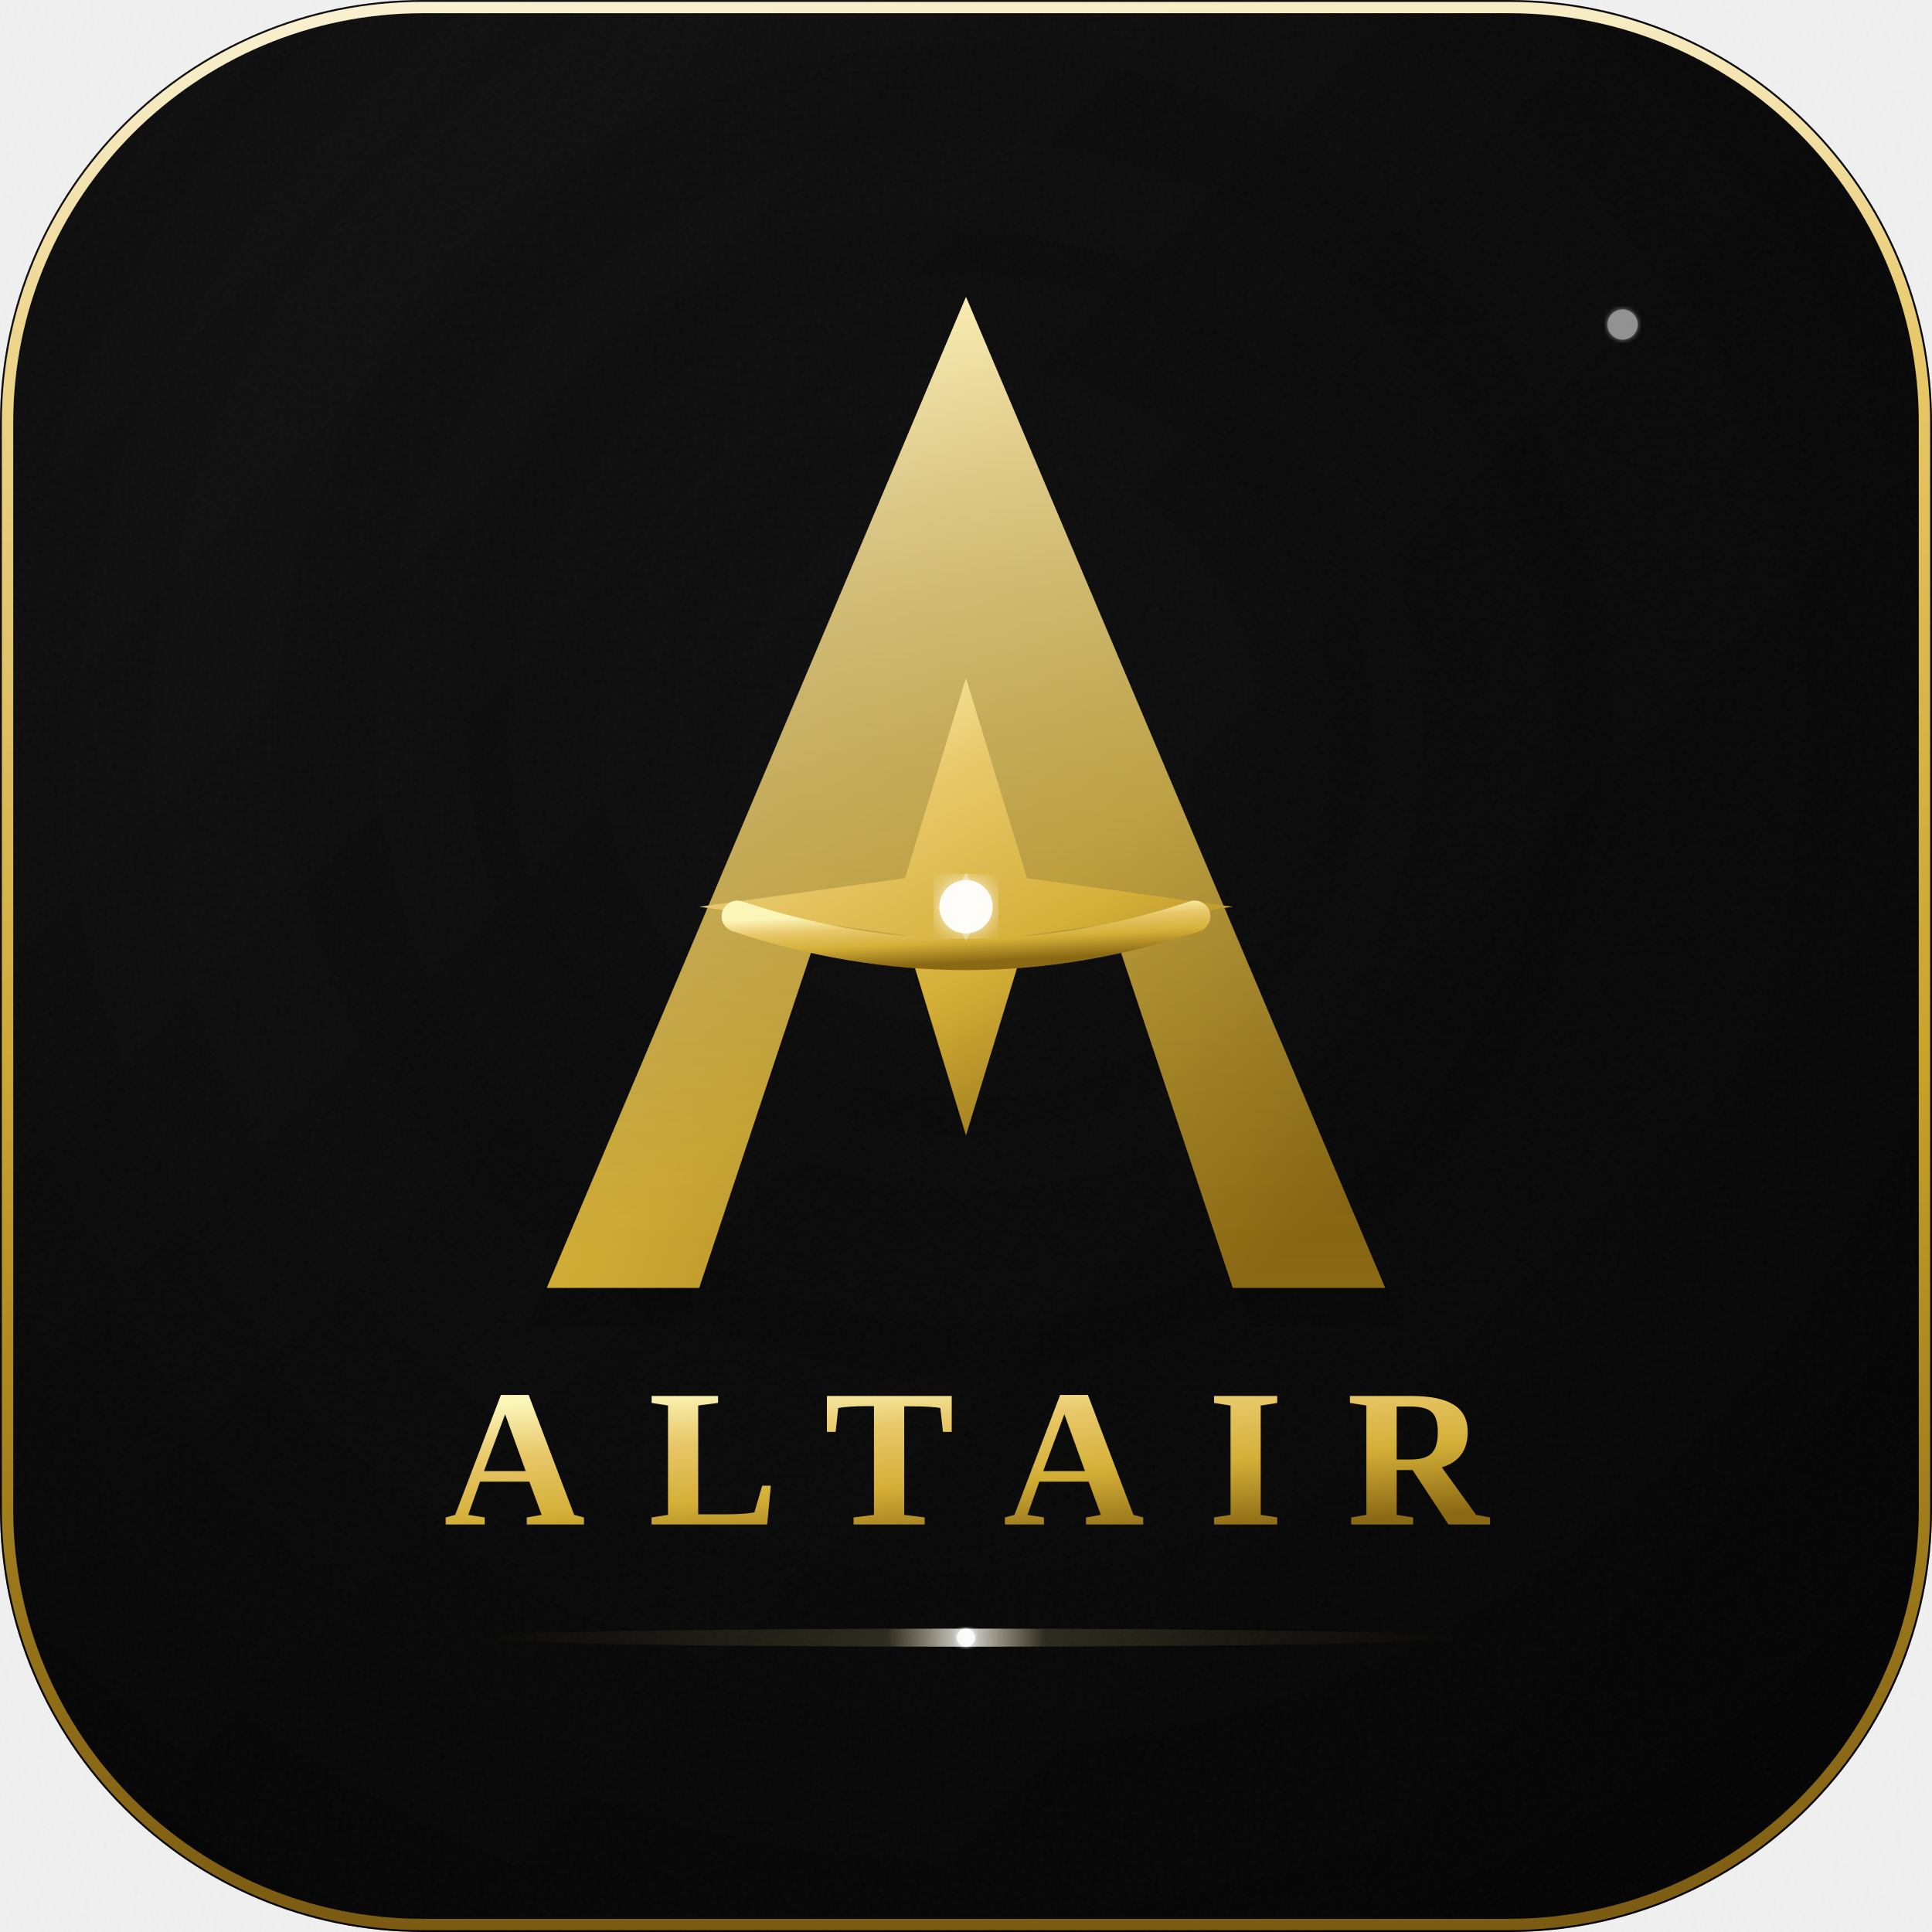
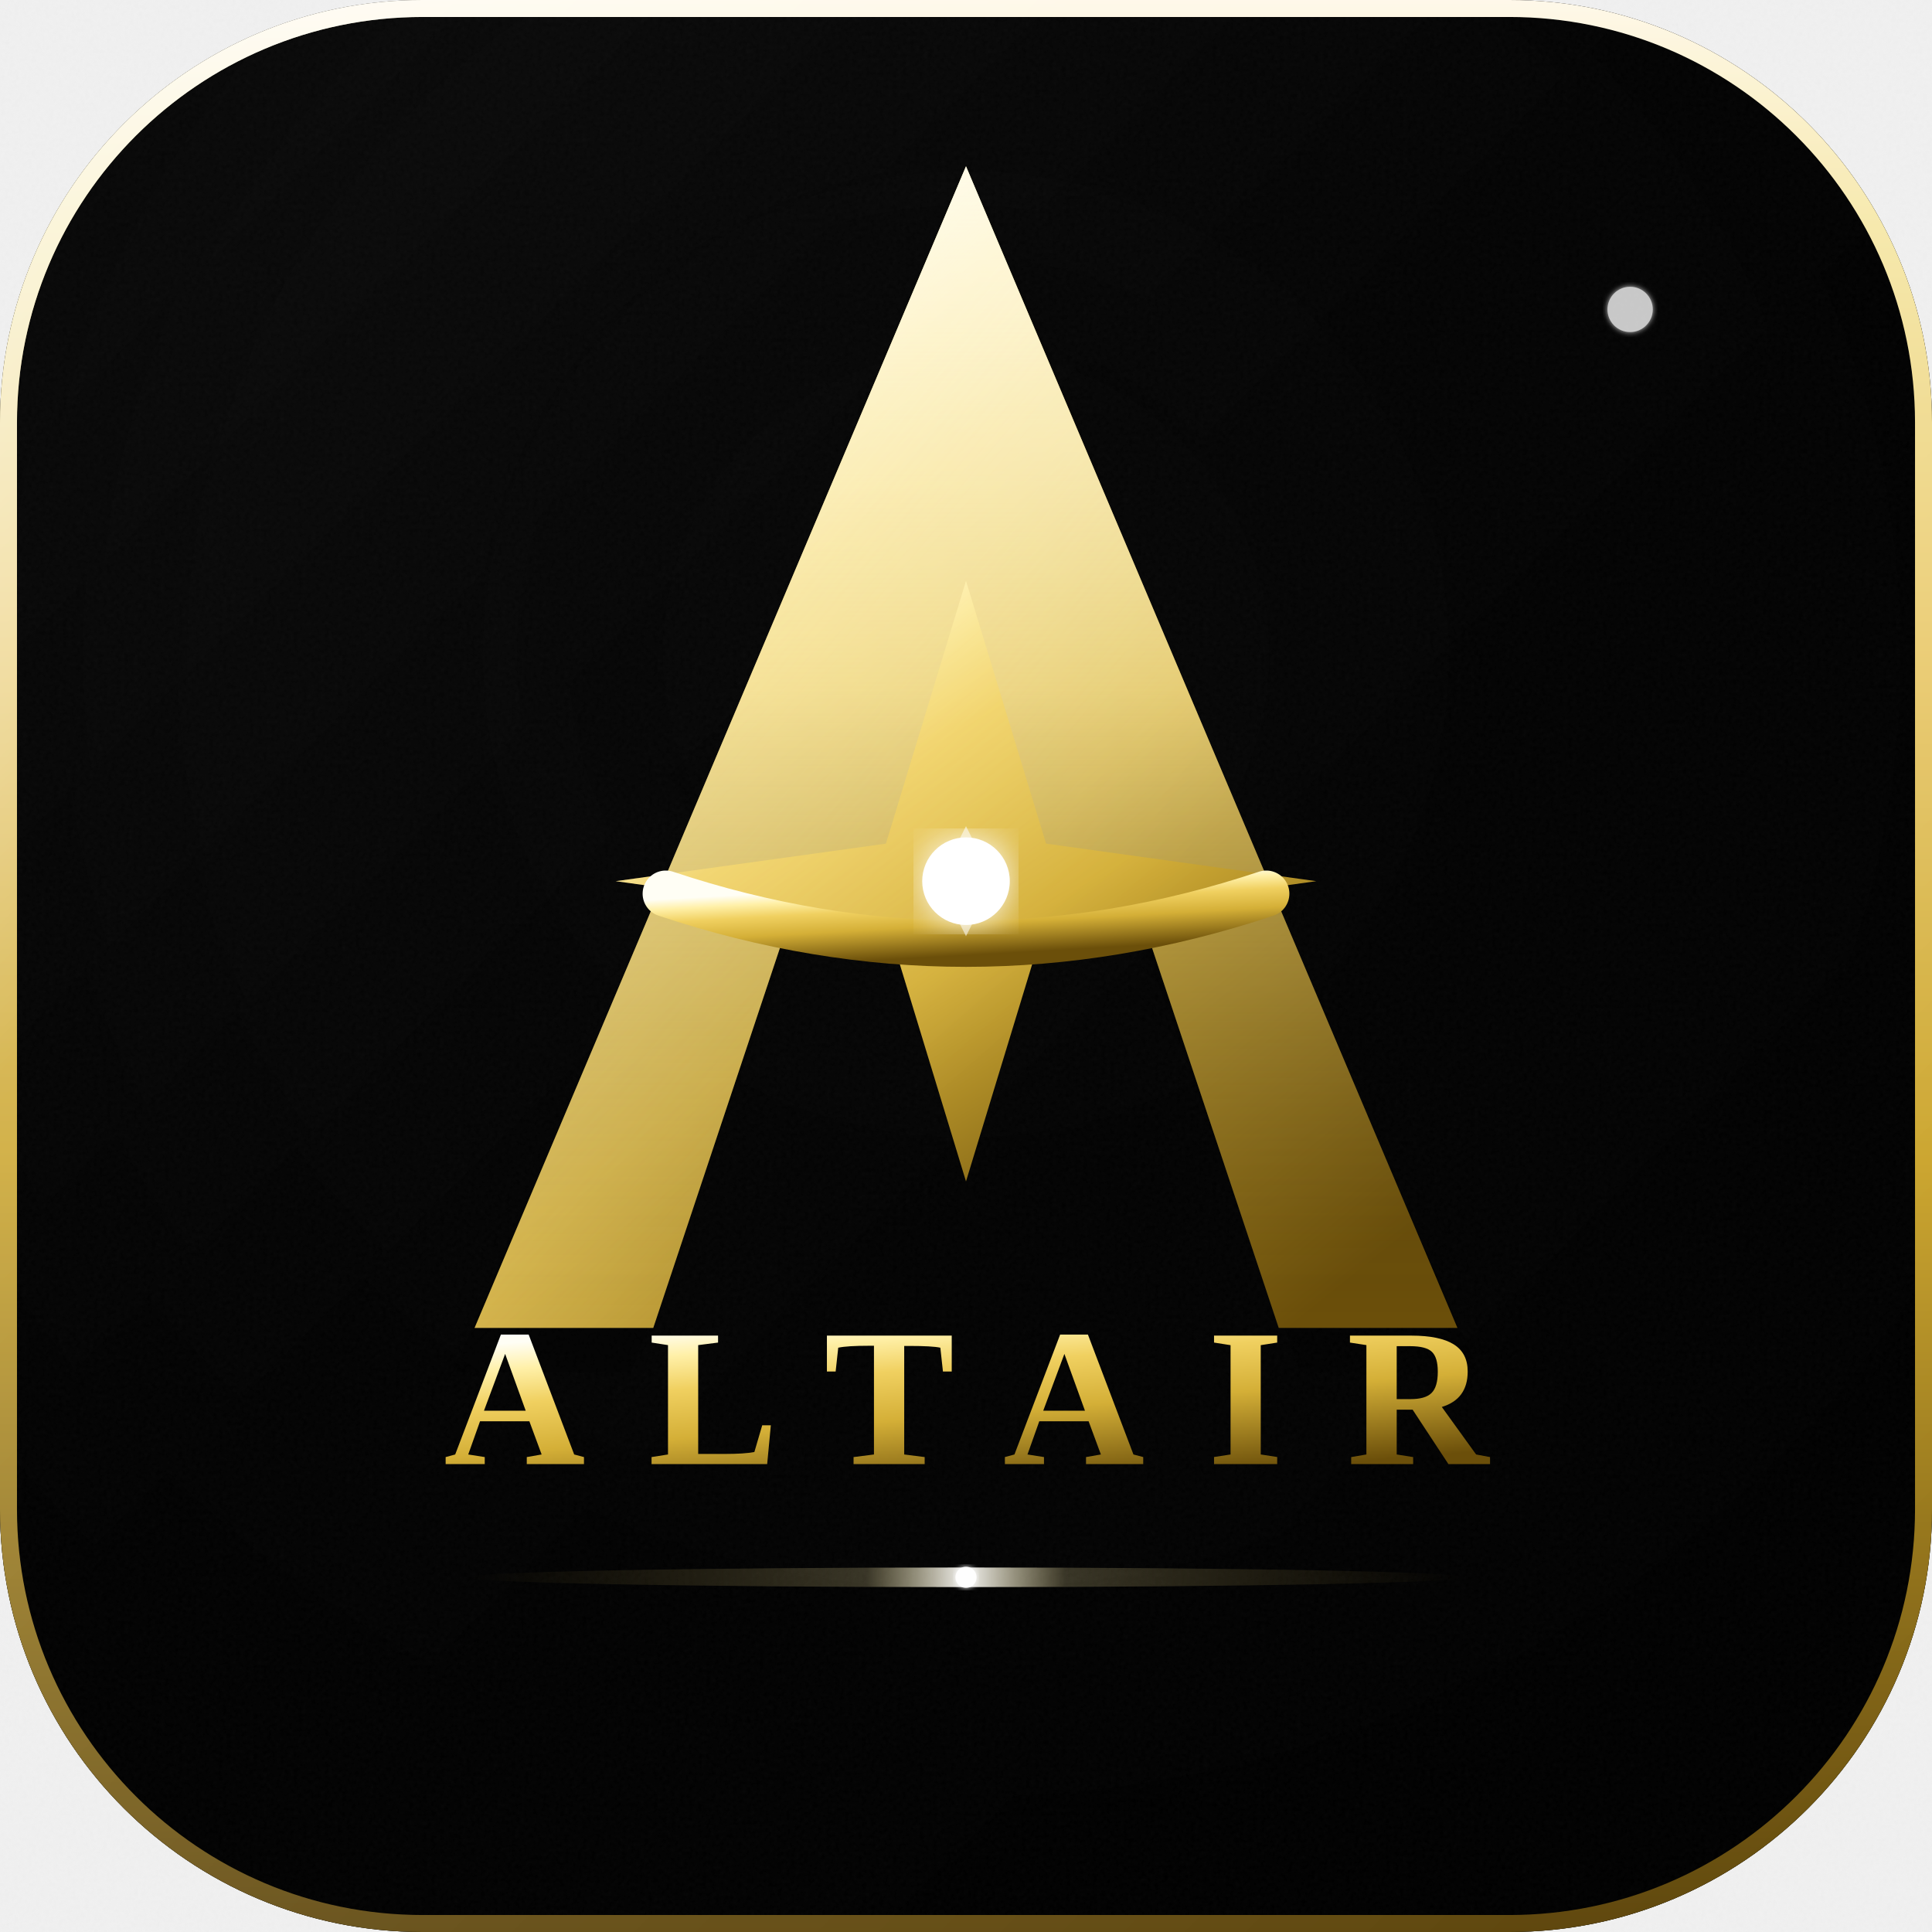
<svg xmlns="http://www.w3.org/2000/svg" viewBox="0 0 512 512" role="img" aria-label="Altair">
  <defs>
    <linearGradient id="plateBg" x1="0%" y1="0%" x2="100%" y2="100%">
-       <stop offset="0%" stop-color="#121212" />
-       <stop offset="45%" stop-color="#0A0A0A" />
-       <stop offset="100%" stop-color="#050505" />
+       <stop offset="0%" stop-color="#0C0C0C" />
+       <stop offset="45%" stop-color="#030303" />
+       <stop offset="100%" stop-color="#000000" />
    </linearGradient>
-     <radialGradient id="plateVignette" cx="50%" cy="38%" r="72%">
-       <stop offset="0%" stop-color="#1A1A1A" stop-opacity="0.35" />
+     <radialGradient id="plateVignette" cx="50%" cy="34%" r="68%">
+       <stop offset="0%" stop-color="#141414" stop-opacity="0.22" />
      <stop offset="55%" stop-color="#000000" stop-opacity="0" />
-       <stop offset="100%" stop-color="#000000" stop-opacity="0.55" />
+       <stop offset="100%" stop-color="#000000" stop-opacity="0.72" />
    </radialGradient>
    <linearGradient id="rimGold" x1="0%" y1="0%" x2="0%" y2="100%">
-       <stop offset="0%" stop-color="#F8EEC8" />
-       <stop offset="18%" stop-color="#E8C86A" />
-       <stop offset="55%" stop-color="#C9A227" />
-       <stop offset="100%" stop-color="#7A5A12" />
+       <stop offset="0%" stop-color="#FFF8E8" />
+       <stop offset="12%" stop-color="#F5E6A3" />
+       <stop offset="35%" stop-color="#E8C86A" />
+       <stop offset="60%" stop-color="#C9A227" />
+       <stop offset="100%" stop-color="#5A4208" />
    </linearGradient>
    <linearGradient id="rimSheen" x1="0%" y1="0%" x2="100%" y2="100%">
-       <stop offset="0%" stop-color="#FFFFFF" stop-opacity="0.45" />
-       <stop offset="35%" stop-color="#FFFFFF" stop-opacity="0" />
+       <stop offset="0%" stop-color="#FFFFFF" stop-opacity="0.82" />
+       <stop offset="28%" stop-color="#FFFFFF" stop-opacity="0.18" />
      <stop offset="100%" stop-color="#FFFFFF" stop-opacity="0" />
    </linearGradient>
-     <linearGradient id="goldFace" x1="18%" y1="0%" x2="82%" y2="100%">
-       <stop offset="0%" stop-color="#FBF5B7" />
-       <stop offset="28%" stop-color="#E8C86A" />
-       <stop offset="62%" stop-color="#D4AF37" />
-       <stop offset="100%" stop-color="#8B6914" />
+     <linearGradient id="goldFace" x1="16%" y1="0%" x2="84%" y2="100%">
+       <stop offset="0%" stop-color="#FFFEF5" />
+       <stop offset="14%" stop-color="#FFF0A8" />
+       <stop offset="32%" stop-color="#F0D060" />
+       <stop offset="58%" stop-color="#D4AF37" />
+       <stop offset="100%" stop-color="#6B4F0A" />
+     </linearGradient>
+     <linearGradient id="goldHot" x1="22%" y1="0%" x2="78%" y2="55%">
+       <stop offset="0%" stop-color="#FFFFFF" stop-opacity="0.72" />
+       <stop offset="35%" stop-color="#FFF8D8" stop-opacity="0.28" />
+       <stop offset="100%" stop-color="#FFFFFF" stop-opacity="0" />
    </linearGradient>
    <linearGradient id="goldBevel" x1="0%" y1="0%" x2="0%" y2="100%">
-       <stop offset="0%" stop-color="#FFF8D0" stop-opacity="0.55" />
+       <stop offset="0%" stop-color="#FFFFFF" stop-opacity="0.78" />
+       <stop offset="45%" stop-color="#FFF8D0" stop-opacity="0.35" />
      <stop offset="100%" stop-color="#000000" stop-opacity="0" />
    </linearGradient>
    <linearGradient id="goldShadow" x1="0%" y1="0%" x2="0%" y2="100%">
      <stop offset="0%" stop-color="#000000" stop-opacity="0" />
-       <stop offset="100%" stop-color="#000000" stop-opacity="0.45" />
+       <stop offset="100%" stop-color="#000000" stop-opacity="0.58" />
    </linearGradient>
    <linearGradient id="flare" x1="0%" y1="50%" x2="100%" y2="50%">
      <stop offset="0%" stop-color="#D4AF37" stop-opacity="0" />
-       <stop offset="42%" stop-color="#F5E6A3" stop-opacity="0.15" />
-       <stop offset="50%" stop-color="#FFFFFF" stop-opacity="0.85" />
-       <stop offset="58%" stop-color="#F5E6A3" stop-opacity="0.15" />
+       <stop offset="40%" stop-color="#F5E6A3" stop-opacity="0.22" />
+       <stop offset="50%" stop-color="#FFFFFF" stop-opacity="0.95" />
+       <stop offset="60%" stop-color="#F5E6A3" stop-opacity="0.22" />
      <stop offset="100%" stop-color="#D4AF37" stop-opacity="0" />
    </linearGradient>
    <filter id="grain" x="0%" y="0%" width="100%" height="100%">
      <feTurbulence type="fractalNoise" baseFrequency="0.85" numOctaves="4" stitchTiles="stitch" />
      <feColorMatrix type="saturate" values="0" />
      <feComponentTransfer>
-         <feFuncA type="linear" slope="0.035" />
+         <feFuncA type="linear" slope="0.03" />
      </feComponentTransfer>
    </filter>
    <filter id="starGlint">
-       <feGaussianBlur stdDeviation="0.6" result="b" />
+       <feGaussianBlur stdDeviation="0.75" result="b" />
      <feMerge>
        <feMergeNode in="b" />
        <feMergeNode in="SourceGraphic" />
      </feMerge>
    </filter>
  </defs>
  <rect width="512" height="512" rx="112" fill="url(#plateBg)" />
  <rect width="512" height="512" rx="112" fill="url(#plateVignette)" />
  <rect width="512" height="512" rx="112" filter="url(#grain)" />
-   <rect x="2" y="2" width="508" height="508" rx="110" fill="none" stroke="url(#rimGold)" stroke-width="3" />
-   <rect x="2" y="2" width="508" height="508" rx="110" fill="none" stroke="url(#rimSheen)" stroke-width="3" opacity="0.7" />
-   <circle cx="430" cy="86" r="4" fill="#FFFFFF" opacity="0.55" filter="url(#starGlint)" />
+   <rect x="2.25" y="2.25" width="507.5" height="507.5" rx="109.75" fill="none" stroke="url(#rimGold)" stroke-width="4.5" />
+   <rect x="2.25" y="2.25" width="507.5" height="507.5" rx="109.75" fill="none" stroke="url(#rimSheen)" stroke-width="4.5" opacity="0.92" />
+   <circle cx="432" cy="82" r="6" fill="#FFFFFF" opacity="0.78" filter="url(#starGlint)" />
  <g id="mark">
-     <g transform="translate(256 210) scale(5.05) translate(-40 -32)">
-       <path fill="url(#goldShadow)" d="M40 8L63 60H55L48 41H32L25 60H17L40 8Z" opacity="0.35" />
+     <g transform="translate(256 198) scale(5.92) translate(-40 -32)">
+       <path fill="url(#goldShadow)" d="M40 8L63 60H55L48 41H32L25 60H17L40 8Z" opacity="0.42" />
      <path fill="url(#goldFace)" d="M40 6L62 58H54L48 40H32L26 58H18L40 6Z" />
      <path fill="url(#goldBevel)" d="M40 6L62 58H54L48 40H32L26 58H18L40 6Z" />
-       <path fill="url(#goldFace)" d="M40 26L43.2 36.5L54 38L43.2 39.5L40 50L36.8 39.5L26 38L36.8 36.5L40 26Z" />
-       <path fill="none" stroke="url(#goldFace)" stroke-width="1.65" stroke-linecap="round" d="M28 38.5Q40 42.5 52 38.5" />
-       <circle cx="40" cy="38" r="1.4" fill="#FFFFFF" opacity="0.95" filter="url(#starGlint)" />
-       <path fill="#FFFFFF" opacity="0.35" d="M40 36.2L40.9 38L40 39.8L39.1 38Z" />
+       <path fill="url(#goldHot)" d="M40 6L62 58H54L48 40H32L26 58H18L40 6Z" />
+       <g transform="translate(40 38) scale(1.12) translate(-40 -38)">
+         <path fill="url(#goldFace)" d="M40 26L43.2 36.5L54 38L43.2 39.5L40 50L36.8 39.5L26 38L36.8 36.5L40 26Z" />
+         <path fill="url(#goldHot)" d="M40 26L43.2 36.5L54 38L43.2 39.5L40 50L36.8 39.5L26 38L36.8 36.5L40 26Z" opacity="0.55" />
+         <path fill="none" stroke="url(#goldFace)" stroke-width="1.85" stroke-linecap="round" d="M28 38.5Q40 42.5 52 38.5" />
+         <circle cx="40" cy="38" r="1.75" fill="#FFFFFF" opacity="1" filter="url(#starGlint)" />
+         <path fill="#FFFFFF" opacity="0.55" d="M40 35.8L41.1 38L40 40.2L38.9 38Z" />
+       </g>
    </g>
  </g>
-   <text x="256" y="404" text-anchor="middle" fill="url(#goldFace)" font-family="Georgia, Times New Roman, Palatino Linotype, serif" font-size="52" font-weight="600" letter-spacing="0.32em">ALTAIR</text>
-   <ellipse cx="256" cy="434" rx="132" ry="2.4" fill="url(#flare)" />
-   <line x1="132" y1="434" x2="380" y2="434" stroke="url(#flare)" stroke-width="1.3" opacity="0.7" />
-   <circle cx="256" cy="434" r="2.4" fill="#FFFFFF" opacity="0.9" filter="url(#starGlint)" />
+   <text x="256" y="388" text-anchor="middle" fill="url(#goldFace)" font-family="Georgia, Times New Roman, Palatino Linotype, serif" font-size="52" font-weight="600" letter-spacing="0.32em">ALTAIR</text>
+   <ellipse cx="256" cy="418" rx="132" ry="2.6" fill="url(#flare)" />
+   <line x1="132" y1="418" x2="380" y2="418" stroke="url(#flare)" stroke-width="1.45" opacity="0.82" />
+   <circle cx="256" cy="418" r="2.8" fill="#FFFFFF" opacity="0.95" filter="url(#starGlint)" />
</svg>
